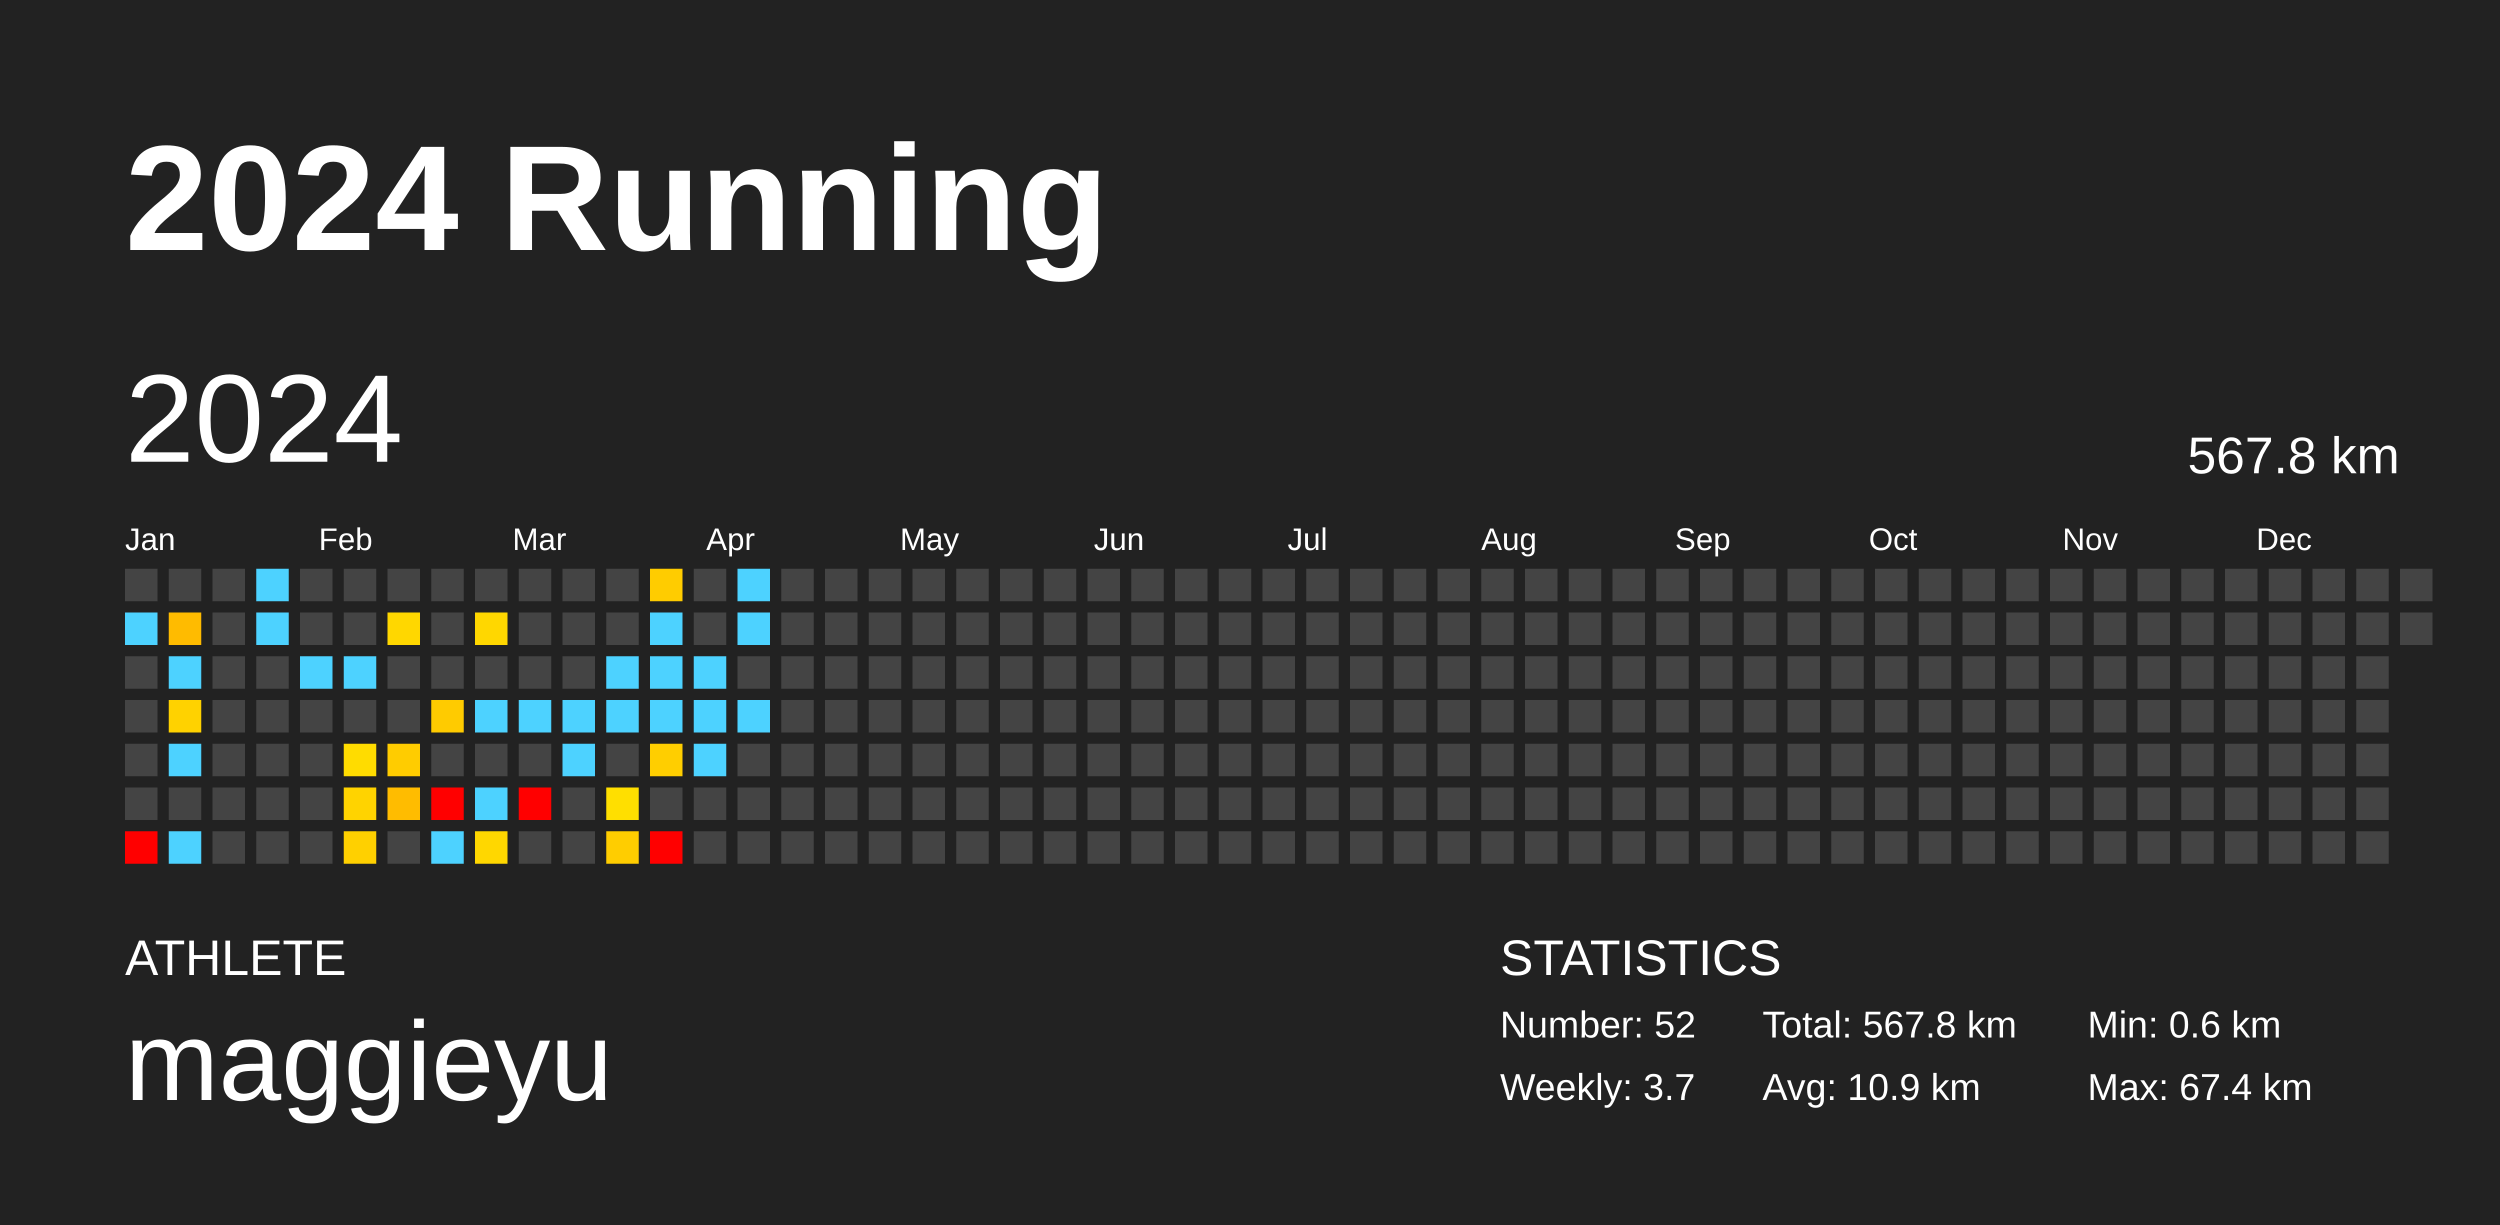
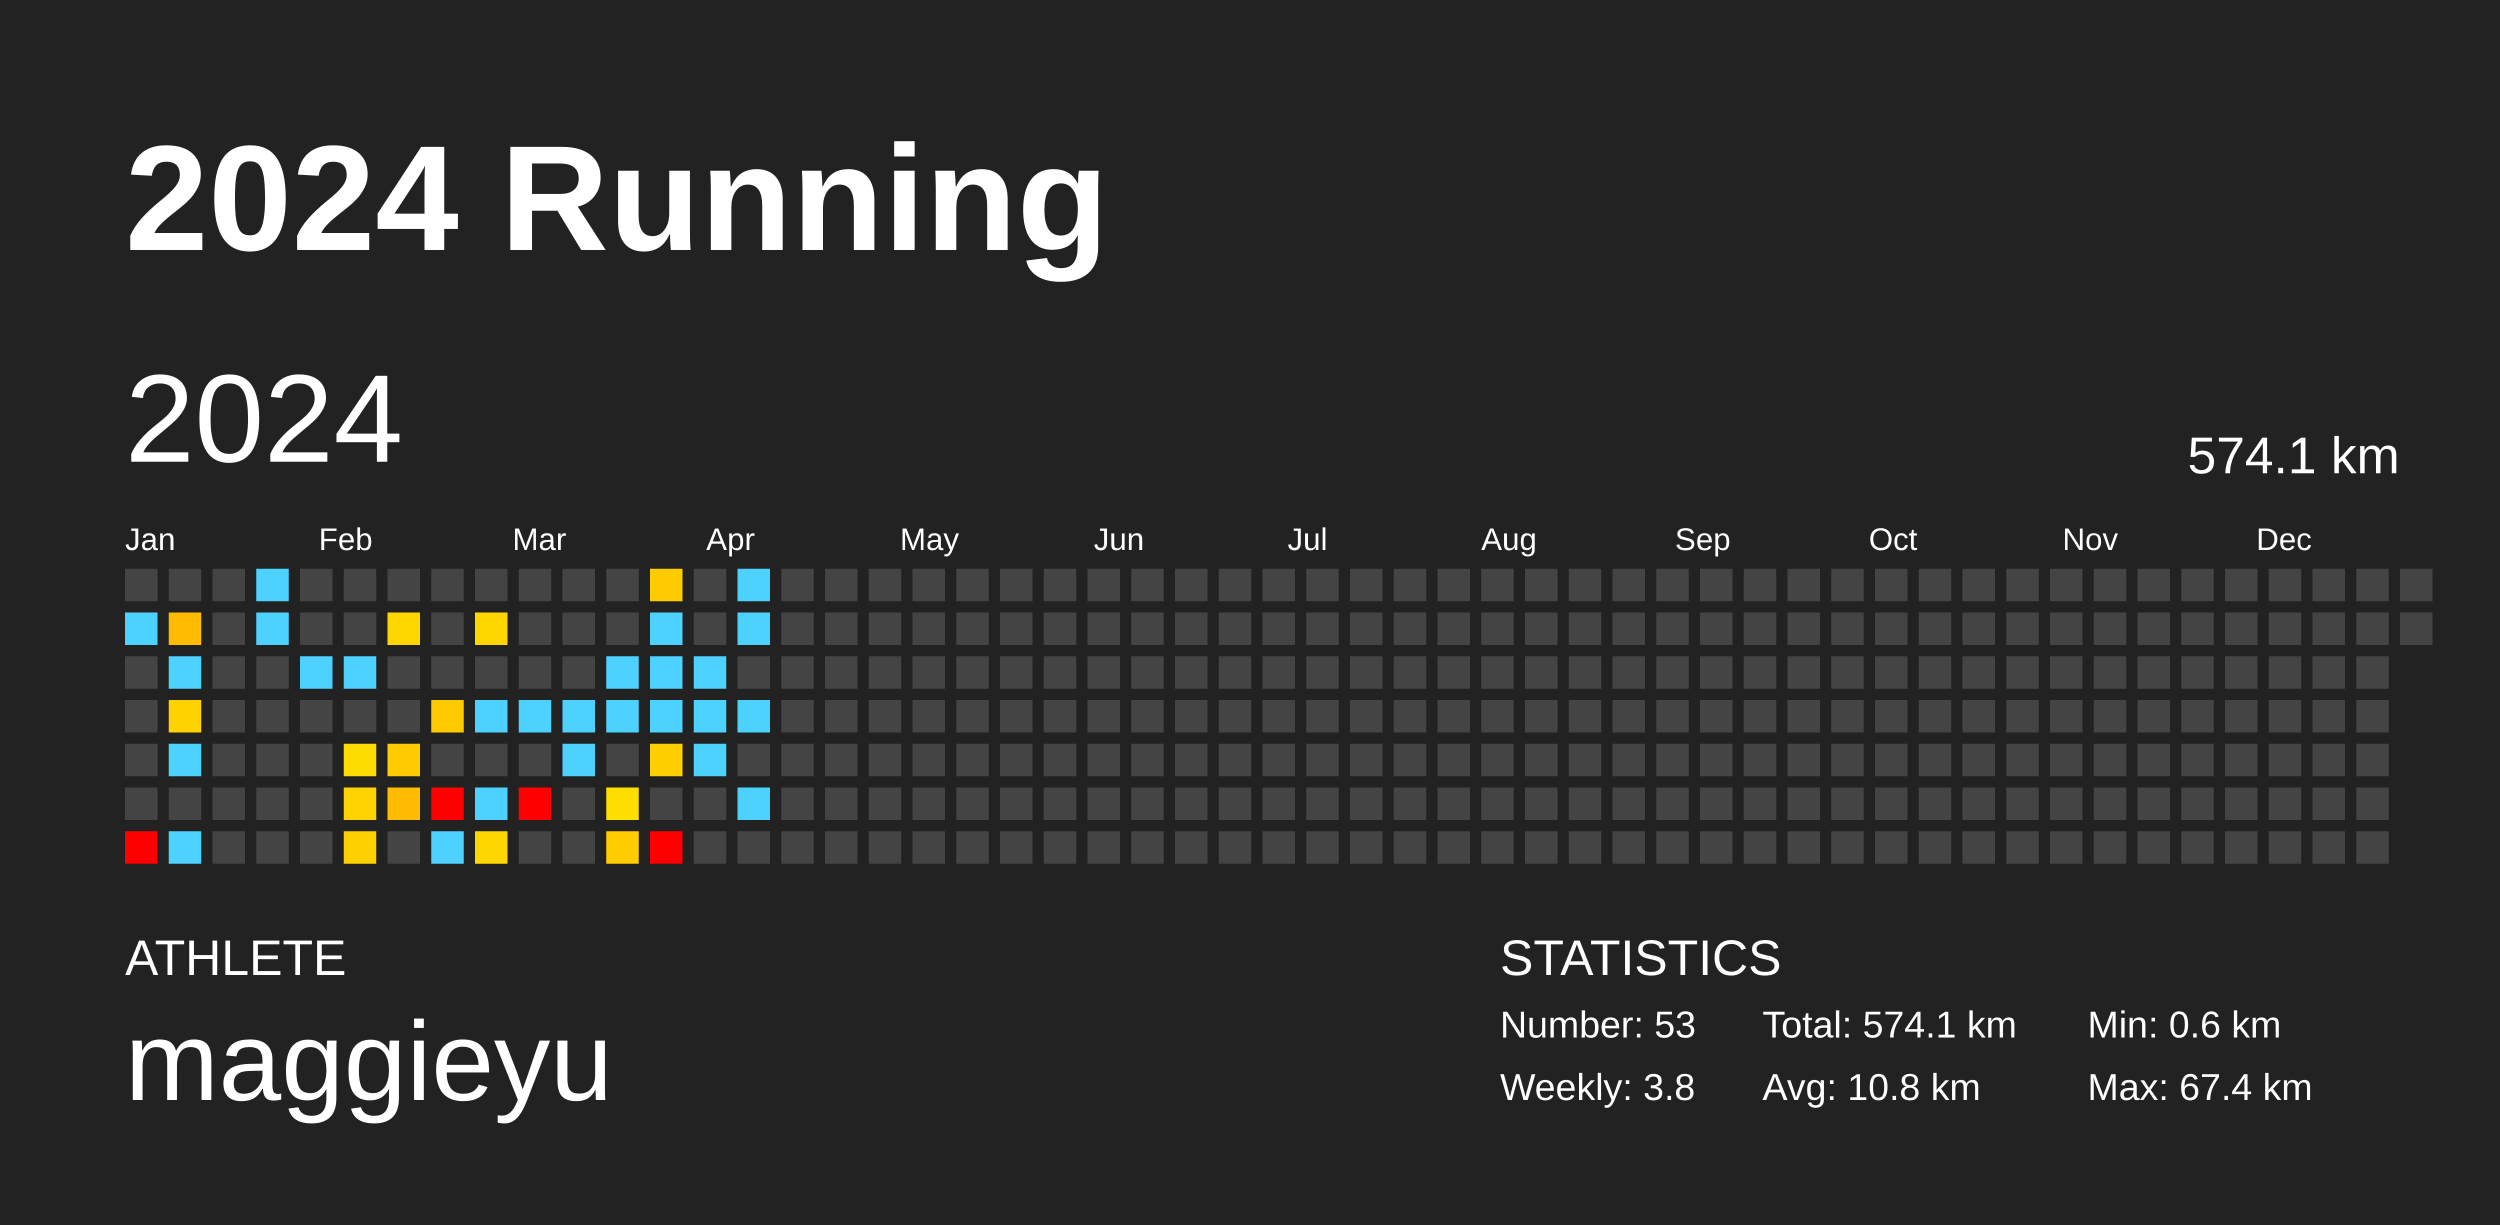
<svg xmlns="http://www.w3.org/2000/svg" baseProfile="full" height="98mm" version="1.1" viewBox="0,0,200,98" width="200mm">
  <defs />
  <rect fill="#222222" height="98" width="200" x="0" y="0" />
  <text fill="#FFFFFF" style="font-size:12px; font-family:Arial; font-weight:bold;" x="10" y="20">2024 Running</text>
  <text fill="#FFFFFF" style="font-size:4px; font-family:Arial" x="10" y="78">ATHLETE</text>
  <text fill="#FFFFFF" style="font-size:9px; font-family:Arial" x="10" y="88">maggieyu</text>
  <text fill="#FFFFFF" style="font-size:4px; font-family:Arial" x="120" y="78">STATISTICS</text>
-   <text fill="#FFFFFF" style="font-size:3px; font-family:Arial" x="120" y="83">Number: 52</text>
-   <text fill="#FFFFFF" style="font-size:3px; font-family:Arial" x="120" y="88">Weekly: 3.7</text>
-   <text fill="#FFFFFF" style="font-size:3px; font-family:Arial" x="141" y="83">Total: 567.8 km</text>
-   <text fill="#FFFFFF" style="font-size:3px; font-family:Arial" x="141" y="88">Avg: 10.9 km</text>
+   <text fill="#FFFFFF" style="font-size:3px; font-family:Arial" x="120" y="83">Number: 53</text>
+   <text fill="#FFFFFF" style="font-size:3px; font-family:Arial" x="120" y="88">Weekly: 3.8</text>
+   <text fill="#FFFFFF" style="font-size:3px; font-family:Arial" x="141" y="83">Total: 574.1 km</text>
+   <text fill="#FFFFFF" style="font-size:3px; font-family:Arial" x="141" y="88">Avg: 10.8 km</text>
  <text fill="#FFFFFF" style="font-size:3px; font-family:Arial" x="167" y="83">Min: 0.6 km</text>
  <text fill="#FFFFFF" style="font-size:3px; font-family:Arial" x="167" y="88">Max: 67.4 km</text>
  <text dominant-baseline="hanging" fill="#FFFFFF" style="font-size:10.0px; font-family:Arial;" x="10" y="30">2024</text>
-   <text dominant-baseline="hanging" fill="#FFFFFF" style="font-size:4.125px; font-family:Arial;" x="175" y="35">567.8 km</text>
+   <text dominant-baseline="hanging" fill="#FFFFFF" style="font-size:4.125px; font-family:Arial;" x="175" y="35">574.1 km</text>
  <text fill="#FFFFFF" style="font-size:2.5px; font-family:Arial" x="10.0" y="44">Jan</text>
  <text fill="#FFFFFF" style="font-size:2.5px; font-family:Arial" x="25.5" y="44">Feb</text>
  <text fill="#FFFFFF" style="font-size:2.5px; font-family:Arial" x="41.0" y="44">Mar</text>
  <text fill="#FFFFFF" style="font-size:2.5px; font-family:Arial" x="56.5" y="44">Apr</text>
  <text fill="#FFFFFF" style="font-size:2.5px; font-family:Arial" x="72.0" y="44">May</text>
  <text fill="#FFFFFF" style="font-size:2.5px; font-family:Arial" x="87.5" y="44">Jun</text>
  <text fill="#FFFFFF" style="font-size:2.5px; font-family:Arial" x="103.0" y="44">Jul</text>
  <text fill="#FFFFFF" style="font-size:2.5px; font-family:Arial" x="118.5" y="44">Aug</text>
  <text fill="#FFFFFF" style="font-size:2.5px; font-family:Arial" x="134.0" y="44">Sep</text>
  <text fill="#FFFFFF" style="font-size:2.5px; font-family:Arial" x="149.5" y="44">Oct</text>
  <text fill="#FFFFFF" style="font-size:2.5px; font-family:Arial" x="165.0" y="44">Nov</text>
  <text fill="#FFFFFF" style="font-size:2.5px; font-family:Arial" x="180.5" y="44">Dec</text>
  <rect fill="#444444" height="2.6" width="2.6" x="10.0" y="45.5" />
  <rect fill="#4dd2ff" height="2.6" width="2.6" x="10.0" y="49.0" />
  <rect fill="#444444" height="2.6" width="2.6" x="10.0" y="52.5" />
  <rect fill="#444444" height="2.6" width="2.6" x="10.0" y="56.0" />
  <rect fill="#444444" height="2.6" width="2.6" x="10.0" y="59.5" />
  <rect fill="#444444" height="2.6" width="2.6" x="10.0" y="63.0" />
  <rect fill="red" height="2.6" width="2.6" x="10.0" y="66.5" />
  <rect fill="#444444" height="2.6" width="2.6" x="13.5" y="45.5" />
  <rect fill="#ffbb00" height="2.6" width="2.6" x="13.5" y="49.0" />
  <rect fill="#4dd2ff" height="2.6" width="2.6" x="13.5" y="52.5" />
  <rect fill="#ffd200" height="2.6" width="2.6" x="13.5" y="56.0" />
  <rect fill="#4dd2ff" height="2.6" width="2.6" x="13.5" y="59.5" />
  <rect fill="#444444" height="2.6" width="2.6" x="13.5" y="63.0" />
  <rect fill="#4dd2ff" height="2.6" width="2.6" x="13.5" y="66.5" />
  <rect fill="#444444" height="2.6" width="2.6" x="17.0" y="45.5" />
  <rect fill="#444444" height="2.6" width="2.6" x="17.0" y="49.0" />
  <rect fill="#444444" height="2.6" width="2.6" x="17.0" y="52.5" />
  <rect fill="#444444" height="2.6" width="2.6" x="17.0" y="56.0" />
  <rect fill="#444444" height="2.6" width="2.6" x="17.0" y="59.5" />
  <rect fill="#444444" height="2.6" width="2.6" x="17.0" y="63.0" />
  <rect fill="#444444" height="2.6" width="2.6" x="17.0" y="66.5" />
  <rect fill="#4dd2ff" height="2.6" width="2.6" x="20.5" y="45.5" />
  <rect fill="#4dd2ff" height="2.6" width="2.6" x="20.5" y="49.0" />
  <rect fill="#444444" height="2.6" width="2.6" x="20.5" y="52.5" />
  <rect fill="#444444" height="2.6" width="2.6" x="20.5" y="56.0" />
  <rect fill="#444444" height="2.6" width="2.6" x="20.5" y="59.5" />
  <rect fill="#444444" height="2.6" width="2.6" x="20.5" y="63.0" />
  <rect fill="#444444" height="2.6" width="2.6" x="20.5" y="66.5" />
  <rect fill="#444444" height="2.6" width="2.6" x="24.0" y="45.5" />
  <rect fill="#444444" height="2.6" width="2.6" x="24.0" y="49.0" />
  <rect fill="#4dd2ff" height="2.6" width="2.6" x="24.0" y="52.5" />
  <rect fill="#444444" height="2.6" width="2.6" x="24.0" y="56.0" />
  <rect fill="#444444" height="2.6" width="2.6" x="24.0" y="59.5" />
  <rect fill="#444444" height="2.6" width="2.6" x="24.0" y="63.0" />
  <rect fill="#444444" height="2.6" width="2.6" x="24.0" y="66.5" />
  <rect fill="#444444" height="2.6" width="2.6" x="27.5" y="45.5" />
  <rect fill="#444444" height="2.6" width="2.6" x="27.5" y="49.0" />
  <rect fill="#4dd2ff" height="2.6" width="2.6" x="27.5" y="52.5" />
  <rect fill="#444444" height="2.6" width="2.6" x="27.5" y="56.0" />
  <rect fill="#ffdc00" height="2.6" width="2.6" x="27.5" y="59.5" />
  <rect fill="#ffd300" height="2.6" width="2.6" x="27.5" y="63.0" />
  <rect fill="#ffd000" height="2.6" width="2.6" x="27.5" y="66.5" />
  <rect fill="#444444" height="2.6" width="2.6" x="31.0" y="45.5" />
  <rect fill="#ffd700" height="2.6" width="2.6" x="31.0" y="49.0" />
  <rect fill="#444444" height="2.6" width="2.6" x="31.0" y="52.5" />
  <rect fill="#444444" height="2.6" width="2.6" x="31.0" y="56.0" />
  <rect fill="#ffcc00" height="2.6" width="2.6" x="31.0" y="59.5" />
  <rect fill="#ffbc00" height="2.6" width="2.6" x="31.0" y="63.0" />
  <rect fill="#444444" height="2.6" width="2.6" x="31.0" y="66.5" />
  <rect fill="#444444" height="2.6" width="2.6" x="34.5" y="45.5" />
  <rect fill="#444444" height="2.6" width="2.6" x="34.5" y="49.0" />
  <rect fill="#444444" height="2.6" width="2.6" x="34.5" y="52.5" />
  <rect fill="#ffcb00" height="2.6" width="2.6" x="34.5" y="56.0" />
  <rect fill="#444444" height="2.6" width="2.6" x="34.5" y="59.5" />
  <rect fill="red" height="2.6" width="2.6" x="34.5" y="63.0" />
  <rect fill="#4dd2ff" height="2.6" width="2.6" x="34.5" y="66.5" />
  <rect fill="#444444" height="2.6" width="2.6" x="38.0" y="45.5" />
  <rect fill="#ffd700" height="2.6" width="2.6" x="38.0" y="49.0" />
  <rect fill="#444444" height="2.6" width="2.6" x="38.0" y="52.5" />
  <rect fill="#4dd2ff" height="2.6" width="2.6" x="38.0" y="56.0" />
  <rect fill="#444444" height="2.6" width="2.6" x="38.0" y="59.5" />
  <rect fill="#4dd2ff" height="2.6" width="2.6" x="38.0" y="63.0" />
  <rect fill="#ffd700" height="2.6" width="2.6" x="38.0" y="66.5" />
  <rect fill="#444444" height="2.6" width="2.6" x="41.5" y="45.5" />
  <rect fill="#444444" height="2.6" width="2.6" x="41.5" y="49.0" />
  <rect fill="#444444" height="2.6" width="2.6" x="41.5" y="52.5" />
  <rect fill="#4dd2ff" height="2.6" width="2.6" x="41.5" y="56.0" />
  <rect fill="#444444" height="2.6" width="2.6" x="41.5" y="59.5" />
  <rect fill="red" height="2.6" width="2.6" x="41.5" y="63.0" />
  <rect fill="#444444" height="2.6" width="2.6" x="41.5" y="66.5" />
  <rect fill="#444444" height="2.6" width="2.6" x="45.0" y="45.5" />
  <rect fill="#444444" height="2.6" width="2.6" x="45.0" y="49.0" />
  <rect fill="#444444" height="2.6" width="2.6" x="45.0" y="52.5" />
  <rect fill="#4dd2ff" height="2.6" width="2.6" x="45.0" y="56.0" />
  <rect fill="#4dd2ff" height="2.6" width="2.6" x="45.0" y="59.5" />
  <rect fill="#444444" height="2.6" width="2.6" x="45.0" y="63.0" />
  <rect fill="#444444" height="2.6" width="2.6" x="45.0" y="66.5" />
  <rect fill="#444444" height="2.6" width="2.6" x="48.5" y="45.5" />
  <rect fill="#444444" height="2.6" width="2.6" x="48.5" y="49.0" />
  <rect fill="#4dd2ff" height="2.6" width="2.6" x="48.5" y="52.5" />
  <rect fill="#4dd2ff" height="2.6" width="2.6" x="48.5" y="56.0" />
  <rect fill="#444444" height="2.6" width="2.6" x="48.5" y="59.5" />
  <rect fill="#ffdf00" height="2.6" width="2.6" x="48.5" y="63.0" />
  <rect fill="#ffcd00" height="2.6" width="2.6" x="48.5" y="66.5" />
  <rect fill="#ffcc00" height="2.6" width="2.6" x="52.0" y="45.5" />
  <rect fill="#4dd2ff" height="2.6" width="2.6" x="52.0" y="49.0" />
  <rect fill="#4dd2ff" height="2.6" width="2.6" x="52.0" y="52.5" />
  <rect fill="#4dd2ff" height="2.6" width="2.6" x="52.0" y="56.0" />
  <rect fill="#ffce00" height="2.6" width="2.6" x="52.0" y="59.5" />
  <rect fill="#444444" height="2.6" width="2.6" x="52.0" y="63.0" />
  <rect fill="red" height="2.6" width="2.6" x="52.0" y="66.5" />
  <rect fill="#444444" height="2.6" width="2.6" x="55.5" y="45.5" />
  <rect fill="#444444" height="2.6" width="2.6" x="55.5" y="49.0" />
  <rect fill="#4dd2ff" height="2.6" width="2.6" x="55.5" y="52.5" />
  <rect fill="#4dd2ff" height="2.6" width="2.6" x="55.5" y="56.0" />
  <rect fill="#4dd2ff" height="2.6" width="2.6" x="55.5" y="59.5" />
  <rect fill="#444444" height="2.6" width="2.6" x="55.5" y="63.0" />
  <rect fill="#444444" height="2.6" width="2.6" x="55.5" y="66.5" />
  <rect fill="#4dd2ff" height="2.6" width="2.6" x="59.0" y="45.5" />
  <rect fill="#4dd2ff" height="2.6" width="2.6" x="59.0" y="49.0" />
  <rect fill="#444444" height="2.6" width="2.6" x="59.0" y="52.5" />
  <rect fill="#4dd2ff" height="2.6" width="2.6" x="59.0" y="56.0" />
  <rect fill="#444444" height="2.6" width="2.6" x="59.0" y="59.5" />
-   <rect fill="#444444" height="2.6" width="2.6" x="59.0" y="63.0" />
+   <rect fill="#4dd2ff" height="2.6" width="2.6" x="59.0" y="63.0" />
  <rect fill="#444444" height="2.6" width="2.6" x="59.0" y="66.5" />
  <rect fill="#444444" height="2.6" width="2.6" x="62.5" y="45.5" />
  <rect fill="#444444" height="2.6" width="2.6" x="62.5" y="49.0" />
  <rect fill="#444444" height="2.6" width="2.6" x="62.5" y="52.5" />
  <rect fill="#444444" height="2.6" width="2.6" x="62.5" y="56.0" />
  <rect fill="#444444" height="2.6" width="2.6" x="62.5" y="59.5" />
  <rect fill="#444444" height="2.6" width="2.6" x="62.5" y="63.0" />
  <rect fill="#444444" height="2.6" width="2.6" x="62.5" y="66.5" />
  <rect fill="#444444" height="2.6" width="2.6" x="66.0" y="45.5" />
  <rect fill="#444444" height="2.6" width="2.6" x="66.0" y="49.0" />
  <rect fill="#444444" height="2.6" width="2.6" x="66.0" y="52.5" />
  <rect fill="#444444" height="2.6" width="2.6" x="66.0" y="56.0" />
  <rect fill="#444444" height="2.6" width="2.6" x="66.0" y="59.5" />
  <rect fill="#444444" height="2.6" width="2.6" x="66.0" y="63.0" />
  <rect fill="#444444" height="2.6" width="2.6" x="66.0" y="66.5" />
  <rect fill="#444444" height="2.6" width="2.6" x="69.5" y="45.5" />
  <rect fill="#444444" height="2.6" width="2.6" x="69.5" y="49.0" />
  <rect fill="#444444" height="2.6" width="2.6" x="69.5" y="52.5" />
  <rect fill="#444444" height="2.6" width="2.6" x="69.5" y="56.0" />
  <rect fill="#444444" height="2.6" width="2.6" x="69.5" y="59.5" />
  <rect fill="#444444" height="2.6" width="2.6" x="69.5" y="63.0" />
  <rect fill="#444444" height="2.6" width="2.6" x="69.5" y="66.5" />
  <rect fill="#444444" height="2.6" width="2.6" x="73.0" y="45.5" />
  <rect fill="#444444" height="2.6" width="2.6" x="73.0" y="49.0" />
  <rect fill="#444444" height="2.6" width="2.6" x="73.0" y="52.5" />
  <rect fill="#444444" height="2.6" width="2.6" x="73.0" y="56.0" />
  <rect fill="#444444" height="2.6" width="2.6" x="73.0" y="59.5" />
  <rect fill="#444444" height="2.6" width="2.6" x="73.0" y="63.0" />
  <rect fill="#444444" height="2.6" width="2.6" x="73.0" y="66.5" />
  <rect fill="#444444" height="2.6" width="2.6" x="76.5" y="45.5" />
  <rect fill="#444444" height="2.6" width="2.6" x="76.5" y="49.0" />
  <rect fill="#444444" height="2.6" width="2.6" x="76.5" y="52.5" />
  <rect fill="#444444" height="2.6" width="2.6" x="76.5" y="56.0" />
  <rect fill="#444444" height="2.6" width="2.6" x="76.5" y="59.5" />
  <rect fill="#444444" height="2.6" width="2.6" x="76.5" y="63.0" />
  <rect fill="#444444" height="2.6" width="2.6" x="76.5" y="66.5" />
  <rect fill="#444444" height="2.6" width="2.6" x="80.0" y="45.5" />
  <rect fill="#444444" height="2.6" width="2.6" x="80.0" y="49.0" />
  <rect fill="#444444" height="2.6" width="2.6" x="80.0" y="52.5" />
  <rect fill="#444444" height="2.6" width="2.6" x="80.0" y="56.0" />
  <rect fill="#444444" height="2.6" width="2.6" x="80.0" y="59.5" />
  <rect fill="#444444" height="2.6" width="2.6" x="80.0" y="63.0" />
  <rect fill="#444444" height="2.6" width="2.6" x="80.0" y="66.5" />
  <rect fill="#444444" height="2.6" width="2.6" x="83.5" y="45.5" />
  <rect fill="#444444" height="2.6" width="2.6" x="83.5" y="49.0" />
  <rect fill="#444444" height="2.6" width="2.6" x="83.5" y="52.5" />
  <rect fill="#444444" height="2.6" width="2.6" x="83.5" y="56.0" />
  <rect fill="#444444" height="2.6" width="2.6" x="83.5" y="59.5" />
  <rect fill="#444444" height="2.6" width="2.6" x="83.5" y="63.0" />
  <rect fill="#444444" height="2.6" width="2.6" x="83.5" y="66.5" />
  <rect fill="#444444" height="2.6" width="2.6" x="87.0" y="45.5" />
  <rect fill="#444444" height="2.6" width="2.6" x="87.0" y="49.0" />
  <rect fill="#444444" height="2.6" width="2.6" x="87.0" y="52.5" />
  <rect fill="#444444" height="2.6" width="2.6" x="87.0" y="56.0" />
  <rect fill="#444444" height="2.6" width="2.6" x="87.0" y="59.5" />
  <rect fill="#444444" height="2.6" width="2.6" x="87.0" y="63.0" />
  <rect fill="#444444" height="2.6" width="2.6" x="87.0" y="66.5" />
  <rect fill="#444444" height="2.6" width="2.6" x="90.5" y="45.5" />
  <rect fill="#444444" height="2.6" width="2.6" x="90.5" y="49.0" />
  <rect fill="#444444" height="2.6" width="2.6" x="90.5" y="52.5" />
  <rect fill="#444444" height="2.6" width="2.6" x="90.5" y="56.0" />
  <rect fill="#444444" height="2.6" width="2.6" x="90.5" y="59.5" />
  <rect fill="#444444" height="2.6" width="2.6" x="90.5" y="63.0" />
  <rect fill="#444444" height="2.6" width="2.6" x="90.5" y="66.5" />
  <rect fill="#444444" height="2.6" width="2.6" x="94.0" y="45.5" />
  <rect fill="#444444" height="2.6" width="2.6" x="94.0" y="49.0" />
  <rect fill="#444444" height="2.6" width="2.6" x="94.0" y="52.5" />
  <rect fill="#444444" height="2.6" width="2.6" x="94.0" y="56.0" />
  <rect fill="#444444" height="2.6" width="2.6" x="94.0" y="59.5" />
  <rect fill="#444444" height="2.6" width="2.6" x="94.0" y="63.0" />
  <rect fill="#444444" height="2.6" width="2.6" x="94.0" y="66.5" />
  <rect fill="#444444" height="2.6" width="2.6" x="97.5" y="45.5" />
  <rect fill="#444444" height="2.6" width="2.6" x="97.5" y="49.0" />
  <rect fill="#444444" height="2.6" width="2.6" x="97.5" y="52.5" />
  <rect fill="#444444" height="2.6" width="2.6" x="97.5" y="56.0" />
  <rect fill="#444444" height="2.6" width="2.6" x="97.5" y="59.5" />
  <rect fill="#444444" height="2.6" width="2.6" x="97.5" y="63.0" />
  <rect fill="#444444" height="2.6" width="2.6" x="97.5" y="66.5" />
  <rect fill="#444444" height="2.6" width="2.6" x="101.0" y="45.5" />
  <rect fill="#444444" height="2.6" width="2.6" x="101.0" y="49.0" />
  <rect fill="#444444" height="2.6" width="2.6" x="101.0" y="52.5" />
  <rect fill="#444444" height="2.6" width="2.6" x="101.0" y="56.0" />
  <rect fill="#444444" height="2.6" width="2.6" x="101.0" y="59.5" />
  <rect fill="#444444" height="2.6" width="2.6" x="101.0" y="63.0" />
  <rect fill="#444444" height="2.6" width="2.6" x="101.0" y="66.5" />
  <rect fill="#444444" height="2.6" width="2.6" x="104.5" y="45.5" />
  <rect fill="#444444" height="2.6" width="2.6" x="104.5" y="49.0" />
  <rect fill="#444444" height="2.6" width="2.6" x="104.5" y="52.5" />
  <rect fill="#444444" height="2.6" width="2.6" x="104.5" y="56.0" />
  <rect fill="#444444" height="2.6" width="2.6" x="104.5" y="59.5" />
  <rect fill="#444444" height="2.6" width="2.6" x="104.5" y="63.0" />
  <rect fill="#444444" height="2.6" width="2.6" x="104.5" y="66.5" />
  <rect fill="#444444" height="2.6" width="2.6" x="108.0" y="45.5" />
  <rect fill="#444444" height="2.6" width="2.6" x="108.0" y="49.0" />
  <rect fill="#444444" height="2.6" width="2.6" x="108.0" y="52.5" />
  <rect fill="#444444" height="2.6" width="2.6" x="108.0" y="56.0" />
  <rect fill="#444444" height="2.6" width="2.6" x="108.0" y="59.5" />
  <rect fill="#444444" height="2.6" width="2.6" x="108.0" y="63.0" />
  <rect fill="#444444" height="2.6" width="2.6" x="108.0" y="66.5" />
  <rect fill="#444444" height="2.6" width="2.6" x="111.5" y="45.5" />
  <rect fill="#444444" height="2.6" width="2.6" x="111.5" y="49.0" />
  <rect fill="#444444" height="2.6" width="2.6" x="111.5" y="52.5" />
  <rect fill="#444444" height="2.6" width="2.6" x="111.5" y="56.0" />
  <rect fill="#444444" height="2.6" width="2.6" x="111.5" y="59.5" />
  <rect fill="#444444" height="2.6" width="2.6" x="111.5" y="63.0" />
  <rect fill="#444444" height="2.6" width="2.6" x="111.5" y="66.5" />
  <rect fill="#444444" height="2.6" width="2.6" x="115.0" y="45.5" />
  <rect fill="#444444" height="2.6" width="2.6" x="115.0" y="49.0" />
  <rect fill="#444444" height="2.6" width="2.6" x="115.0" y="52.5" />
  <rect fill="#444444" height="2.6" width="2.6" x="115.0" y="56.0" />
  <rect fill="#444444" height="2.6" width="2.6" x="115.0" y="59.5" />
  <rect fill="#444444" height="2.6" width="2.6" x="115.0" y="63.0" />
  <rect fill="#444444" height="2.6" width="2.6" x="115.0" y="66.5" />
  <rect fill="#444444" height="2.6" width="2.6" x="118.5" y="45.5" />
  <rect fill="#444444" height="2.6" width="2.6" x="118.5" y="49.0" />
  <rect fill="#444444" height="2.6" width="2.6" x="118.5" y="52.5" />
  <rect fill="#444444" height="2.6" width="2.6" x="118.5" y="56.0" />
  <rect fill="#444444" height="2.6" width="2.6" x="118.5" y="59.5" />
  <rect fill="#444444" height="2.6" width="2.6" x="118.5" y="63.0" />
  <rect fill="#444444" height="2.6" width="2.6" x="118.5" y="66.5" />
  <rect fill="#444444" height="2.6" width="2.6" x="122.0" y="45.5" />
  <rect fill="#444444" height="2.6" width="2.6" x="122.0" y="49.0" />
  <rect fill="#444444" height="2.6" width="2.6" x="122.0" y="52.5" />
  <rect fill="#444444" height="2.6" width="2.6" x="122.0" y="56.0" />
  <rect fill="#444444" height="2.6" width="2.6" x="122.0" y="59.5" />
  <rect fill="#444444" height="2.6" width="2.6" x="122.0" y="63.0" />
  <rect fill="#444444" height="2.6" width="2.6" x="122.0" y="66.5" />
  <rect fill="#444444" height="2.6" width="2.6" x="125.5" y="45.5" />
  <rect fill="#444444" height="2.6" width="2.6" x="125.5" y="49.0" />
  <rect fill="#444444" height="2.6" width="2.6" x="125.5" y="52.5" />
  <rect fill="#444444" height="2.6" width="2.6" x="125.5" y="56.0" />
  <rect fill="#444444" height="2.6" width="2.6" x="125.5" y="59.5" />
  <rect fill="#444444" height="2.6" width="2.6" x="125.5" y="63.0" />
  <rect fill="#444444" height="2.6" width="2.6" x="125.5" y="66.5" />
  <rect fill="#444444" height="2.6" width="2.6" x="129.0" y="45.5" />
  <rect fill="#444444" height="2.6" width="2.6" x="129.0" y="49.0" />
  <rect fill="#444444" height="2.6" width="2.6" x="129.0" y="52.5" />
  <rect fill="#444444" height="2.6" width="2.6" x="129.0" y="56.0" />
  <rect fill="#444444" height="2.6" width="2.6" x="129.0" y="59.5" />
  <rect fill="#444444" height="2.6" width="2.6" x="129.0" y="63.0" />
  <rect fill="#444444" height="2.6" width="2.6" x="129.0" y="66.5" />
  <rect fill="#444444" height="2.6" width="2.6" x="132.5" y="45.5" />
  <rect fill="#444444" height="2.6" width="2.6" x="132.5" y="49.0" />
  <rect fill="#444444" height="2.6" width="2.6" x="132.5" y="52.5" />
  <rect fill="#444444" height="2.6" width="2.6" x="132.5" y="56.0" />
  <rect fill="#444444" height="2.6" width="2.6" x="132.5" y="59.5" />
  <rect fill="#444444" height="2.6" width="2.6" x="132.5" y="63.0" />
  <rect fill="#444444" height="2.6" width="2.6" x="132.5" y="66.5" />
  <rect fill="#444444" height="2.6" width="2.6" x="136.0" y="45.5" />
  <rect fill="#444444" height="2.6" width="2.6" x="136.0" y="49.0" />
  <rect fill="#444444" height="2.6" width="2.6" x="136.0" y="52.5" />
  <rect fill="#444444" height="2.6" width="2.6" x="136.0" y="56.0" />
  <rect fill="#444444" height="2.6" width="2.6" x="136.0" y="59.5" />
  <rect fill="#444444" height="2.6" width="2.6" x="136.0" y="63.0" />
  <rect fill="#444444" height="2.6" width="2.6" x="136.0" y="66.5" />
  <rect fill="#444444" height="2.6" width="2.6" x="139.5" y="45.5" />
  <rect fill="#444444" height="2.6" width="2.6" x="139.5" y="49.0" />
  <rect fill="#444444" height="2.6" width="2.6" x="139.5" y="52.5" />
  <rect fill="#444444" height="2.6" width="2.6" x="139.5" y="56.0" />
  <rect fill="#444444" height="2.6" width="2.6" x="139.5" y="59.5" />
  <rect fill="#444444" height="2.6" width="2.6" x="139.5" y="63.0" />
  <rect fill="#444444" height="2.6" width="2.6" x="139.5" y="66.5" />
  <rect fill="#444444" height="2.6" width="2.6" x="143.0" y="45.5" />
  <rect fill="#444444" height="2.6" width="2.6" x="143.0" y="49.0" />
  <rect fill="#444444" height="2.6" width="2.6" x="143.0" y="52.5" />
  <rect fill="#444444" height="2.6" width="2.6" x="143.0" y="56.0" />
  <rect fill="#444444" height="2.6" width="2.6" x="143.0" y="59.5" />
  <rect fill="#444444" height="2.6" width="2.6" x="143.0" y="63.0" />
  <rect fill="#444444" height="2.6" width="2.6" x="143.0" y="66.5" />
  <rect fill="#444444" height="2.6" width="2.6" x="146.5" y="45.5" />
  <rect fill="#444444" height="2.6" width="2.6" x="146.5" y="49.0" />
  <rect fill="#444444" height="2.6" width="2.6" x="146.5" y="52.5" />
  <rect fill="#444444" height="2.6" width="2.6" x="146.5" y="56.0" />
  <rect fill="#444444" height="2.6" width="2.6" x="146.5" y="59.5" />
  <rect fill="#444444" height="2.6" width="2.6" x="146.5" y="63.0" />
  <rect fill="#444444" height="2.6" width="2.6" x="146.5" y="66.5" />
  <rect fill="#444444" height="2.6" width="2.6" x="150.0" y="45.5" />
  <rect fill="#444444" height="2.6" width="2.6" x="150.0" y="49.0" />
  <rect fill="#444444" height="2.6" width="2.6" x="150.0" y="52.5" />
  <rect fill="#444444" height="2.6" width="2.6" x="150.0" y="56.0" />
  <rect fill="#444444" height="2.6" width="2.6" x="150.0" y="59.5" />
  <rect fill="#444444" height="2.6" width="2.6" x="150.0" y="63.0" />
  <rect fill="#444444" height="2.6" width="2.6" x="150.0" y="66.5" />
  <rect fill="#444444" height="2.6" width="2.6" x="153.5" y="45.5" />
  <rect fill="#444444" height="2.6" width="2.6" x="153.5" y="49.0" />
  <rect fill="#444444" height="2.6" width="2.6" x="153.5" y="52.5" />
  <rect fill="#444444" height="2.6" width="2.6" x="153.5" y="56.0" />
  <rect fill="#444444" height="2.6" width="2.6" x="153.5" y="59.5" />
  <rect fill="#444444" height="2.6" width="2.6" x="153.5" y="63.0" />
  <rect fill="#444444" height="2.6" width="2.6" x="153.5" y="66.5" />
  <rect fill="#444444" height="2.6" width="2.6" x="157.0" y="45.5" />
  <rect fill="#444444" height="2.6" width="2.6" x="157.0" y="49.0" />
  <rect fill="#444444" height="2.6" width="2.6" x="157.0" y="52.5" />
  <rect fill="#444444" height="2.6" width="2.6" x="157.0" y="56.0" />
  <rect fill="#444444" height="2.6" width="2.6" x="157.0" y="59.5" />
  <rect fill="#444444" height="2.6" width="2.6" x="157.0" y="63.0" />
  <rect fill="#444444" height="2.6" width="2.6" x="157.0" y="66.5" />
  <rect fill="#444444" height="2.6" width="2.6" x="160.5" y="45.5" />
  <rect fill="#444444" height="2.6" width="2.6" x="160.5" y="49.0" />
  <rect fill="#444444" height="2.6" width="2.6" x="160.5" y="52.5" />
  <rect fill="#444444" height="2.6" width="2.6" x="160.5" y="56.0" />
  <rect fill="#444444" height="2.6" width="2.6" x="160.5" y="59.5" />
  <rect fill="#444444" height="2.6" width="2.6" x="160.5" y="63.0" />
  <rect fill="#444444" height="2.6" width="2.6" x="160.5" y="66.5" />
  <rect fill="#444444" height="2.6" width="2.6" x="164.0" y="45.5" />
  <rect fill="#444444" height="2.6" width="2.6" x="164.0" y="49.0" />
  <rect fill="#444444" height="2.6" width="2.6" x="164.0" y="52.5" />
  <rect fill="#444444" height="2.6" width="2.6" x="164.0" y="56.0" />
  <rect fill="#444444" height="2.6" width="2.6" x="164.0" y="59.5" />
  <rect fill="#444444" height="2.6" width="2.6" x="164.0" y="63.0" />
  <rect fill="#444444" height="2.6" width="2.6" x="164.0" y="66.5" />
  <rect fill="#444444" height="2.6" width="2.6" x="167.5" y="45.5" />
  <rect fill="#444444" height="2.6" width="2.6" x="167.5" y="49.0" />
  <rect fill="#444444" height="2.6" width="2.6" x="167.5" y="52.5" />
  <rect fill="#444444" height="2.6" width="2.6" x="167.5" y="56.0" />
  <rect fill="#444444" height="2.6" width="2.6" x="167.5" y="59.5" />
  <rect fill="#444444" height="2.6" width="2.6" x="167.5" y="63.0" />
  <rect fill="#444444" height="2.6" width="2.6" x="167.5" y="66.5" />
  <rect fill="#444444" height="2.6" width="2.6" x="171.0" y="45.5" />
  <rect fill="#444444" height="2.6" width="2.6" x="171.0" y="49.0" />
  <rect fill="#444444" height="2.6" width="2.6" x="171.0" y="52.5" />
  <rect fill="#444444" height="2.6" width="2.6" x="171.0" y="56.0" />
  <rect fill="#444444" height="2.6" width="2.6" x="171.0" y="59.5" />
  <rect fill="#444444" height="2.6" width="2.6" x="171.0" y="63.0" />
  <rect fill="#444444" height="2.6" width="2.6" x="171.0" y="66.5" />
  <rect fill="#444444" height="2.6" width="2.6" x="174.5" y="45.5" />
  <rect fill="#444444" height="2.6" width="2.6" x="174.5" y="49.0" />
  <rect fill="#444444" height="2.6" width="2.6" x="174.5" y="52.5" />
  <rect fill="#444444" height="2.6" width="2.6" x="174.5" y="56.0" />
  <rect fill="#444444" height="2.6" width="2.6" x="174.5" y="59.5" />
  <rect fill="#444444" height="2.6" width="2.6" x="174.5" y="63.0" />
  <rect fill="#444444" height="2.6" width="2.6" x="174.5" y="66.5" />
  <rect fill="#444444" height="2.6" width="2.6" x="178.0" y="45.5" />
  <rect fill="#444444" height="2.6" width="2.6" x="178.0" y="49.0" />
  <rect fill="#444444" height="2.6" width="2.6" x="178.0" y="52.5" />
  <rect fill="#444444" height="2.6" width="2.6" x="178.0" y="56.0" />
  <rect fill="#444444" height="2.6" width="2.6" x="178.0" y="59.5" />
  <rect fill="#444444" height="2.6" width="2.6" x="178.0" y="63.0" />
  <rect fill="#444444" height="2.6" width="2.6" x="178.0" y="66.5" />
  <rect fill="#444444" height="2.6" width="2.6" x="181.5" y="45.5" />
  <rect fill="#444444" height="2.6" width="2.6" x="181.5" y="49.0" />
  <rect fill="#444444" height="2.6" width="2.6" x="181.5" y="52.5" />
  <rect fill="#444444" height="2.6" width="2.6" x="181.5" y="56.0" />
  <rect fill="#444444" height="2.6" width="2.6" x="181.5" y="59.5" />
  <rect fill="#444444" height="2.6" width="2.6" x="181.5" y="63.0" />
  <rect fill="#444444" height="2.6" width="2.6" x="181.5" y="66.5" />
  <rect fill="#444444" height="2.6" width="2.6" x="185.0" y="45.5" />
  <rect fill="#444444" height="2.6" width="2.6" x="185.0" y="49.0" />
  <rect fill="#444444" height="2.6" width="2.6" x="185.0" y="52.5" />
  <rect fill="#444444" height="2.6" width="2.6" x="185.0" y="56.0" />
  <rect fill="#444444" height="2.6" width="2.6" x="185.0" y="59.5" />
  <rect fill="#444444" height="2.6" width="2.6" x="185.0" y="63.0" />
  <rect fill="#444444" height="2.6" width="2.6" x="185.0" y="66.5" />
  <rect fill="#444444" height="2.6" width="2.6" x="188.5" y="45.5" />
  <rect fill="#444444" height="2.6" width="2.6" x="188.5" y="49.0" />
  <rect fill="#444444" height="2.6" width="2.6" x="188.5" y="52.5" />
  <rect fill="#444444" height="2.6" width="2.6" x="188.5" y="56.0" />
  <rect fill="#444444" height="2.6" width="2.6" x="188.5" y="59.5" />
  <rect fill="#444444" height="2.6" width="2.6" x="188.5" y="63.0" />
  <rect fill="#444444" height="2.6" width="2.6" x="188.5" y="66.5" />
  <rect fill="#444444" height="2.6" width="2.6" x="192.0" y="45.5" />
  <rect fill="#444444" height="2.6" width="2.6" x="192.0" y="49.0" />
</svg>
